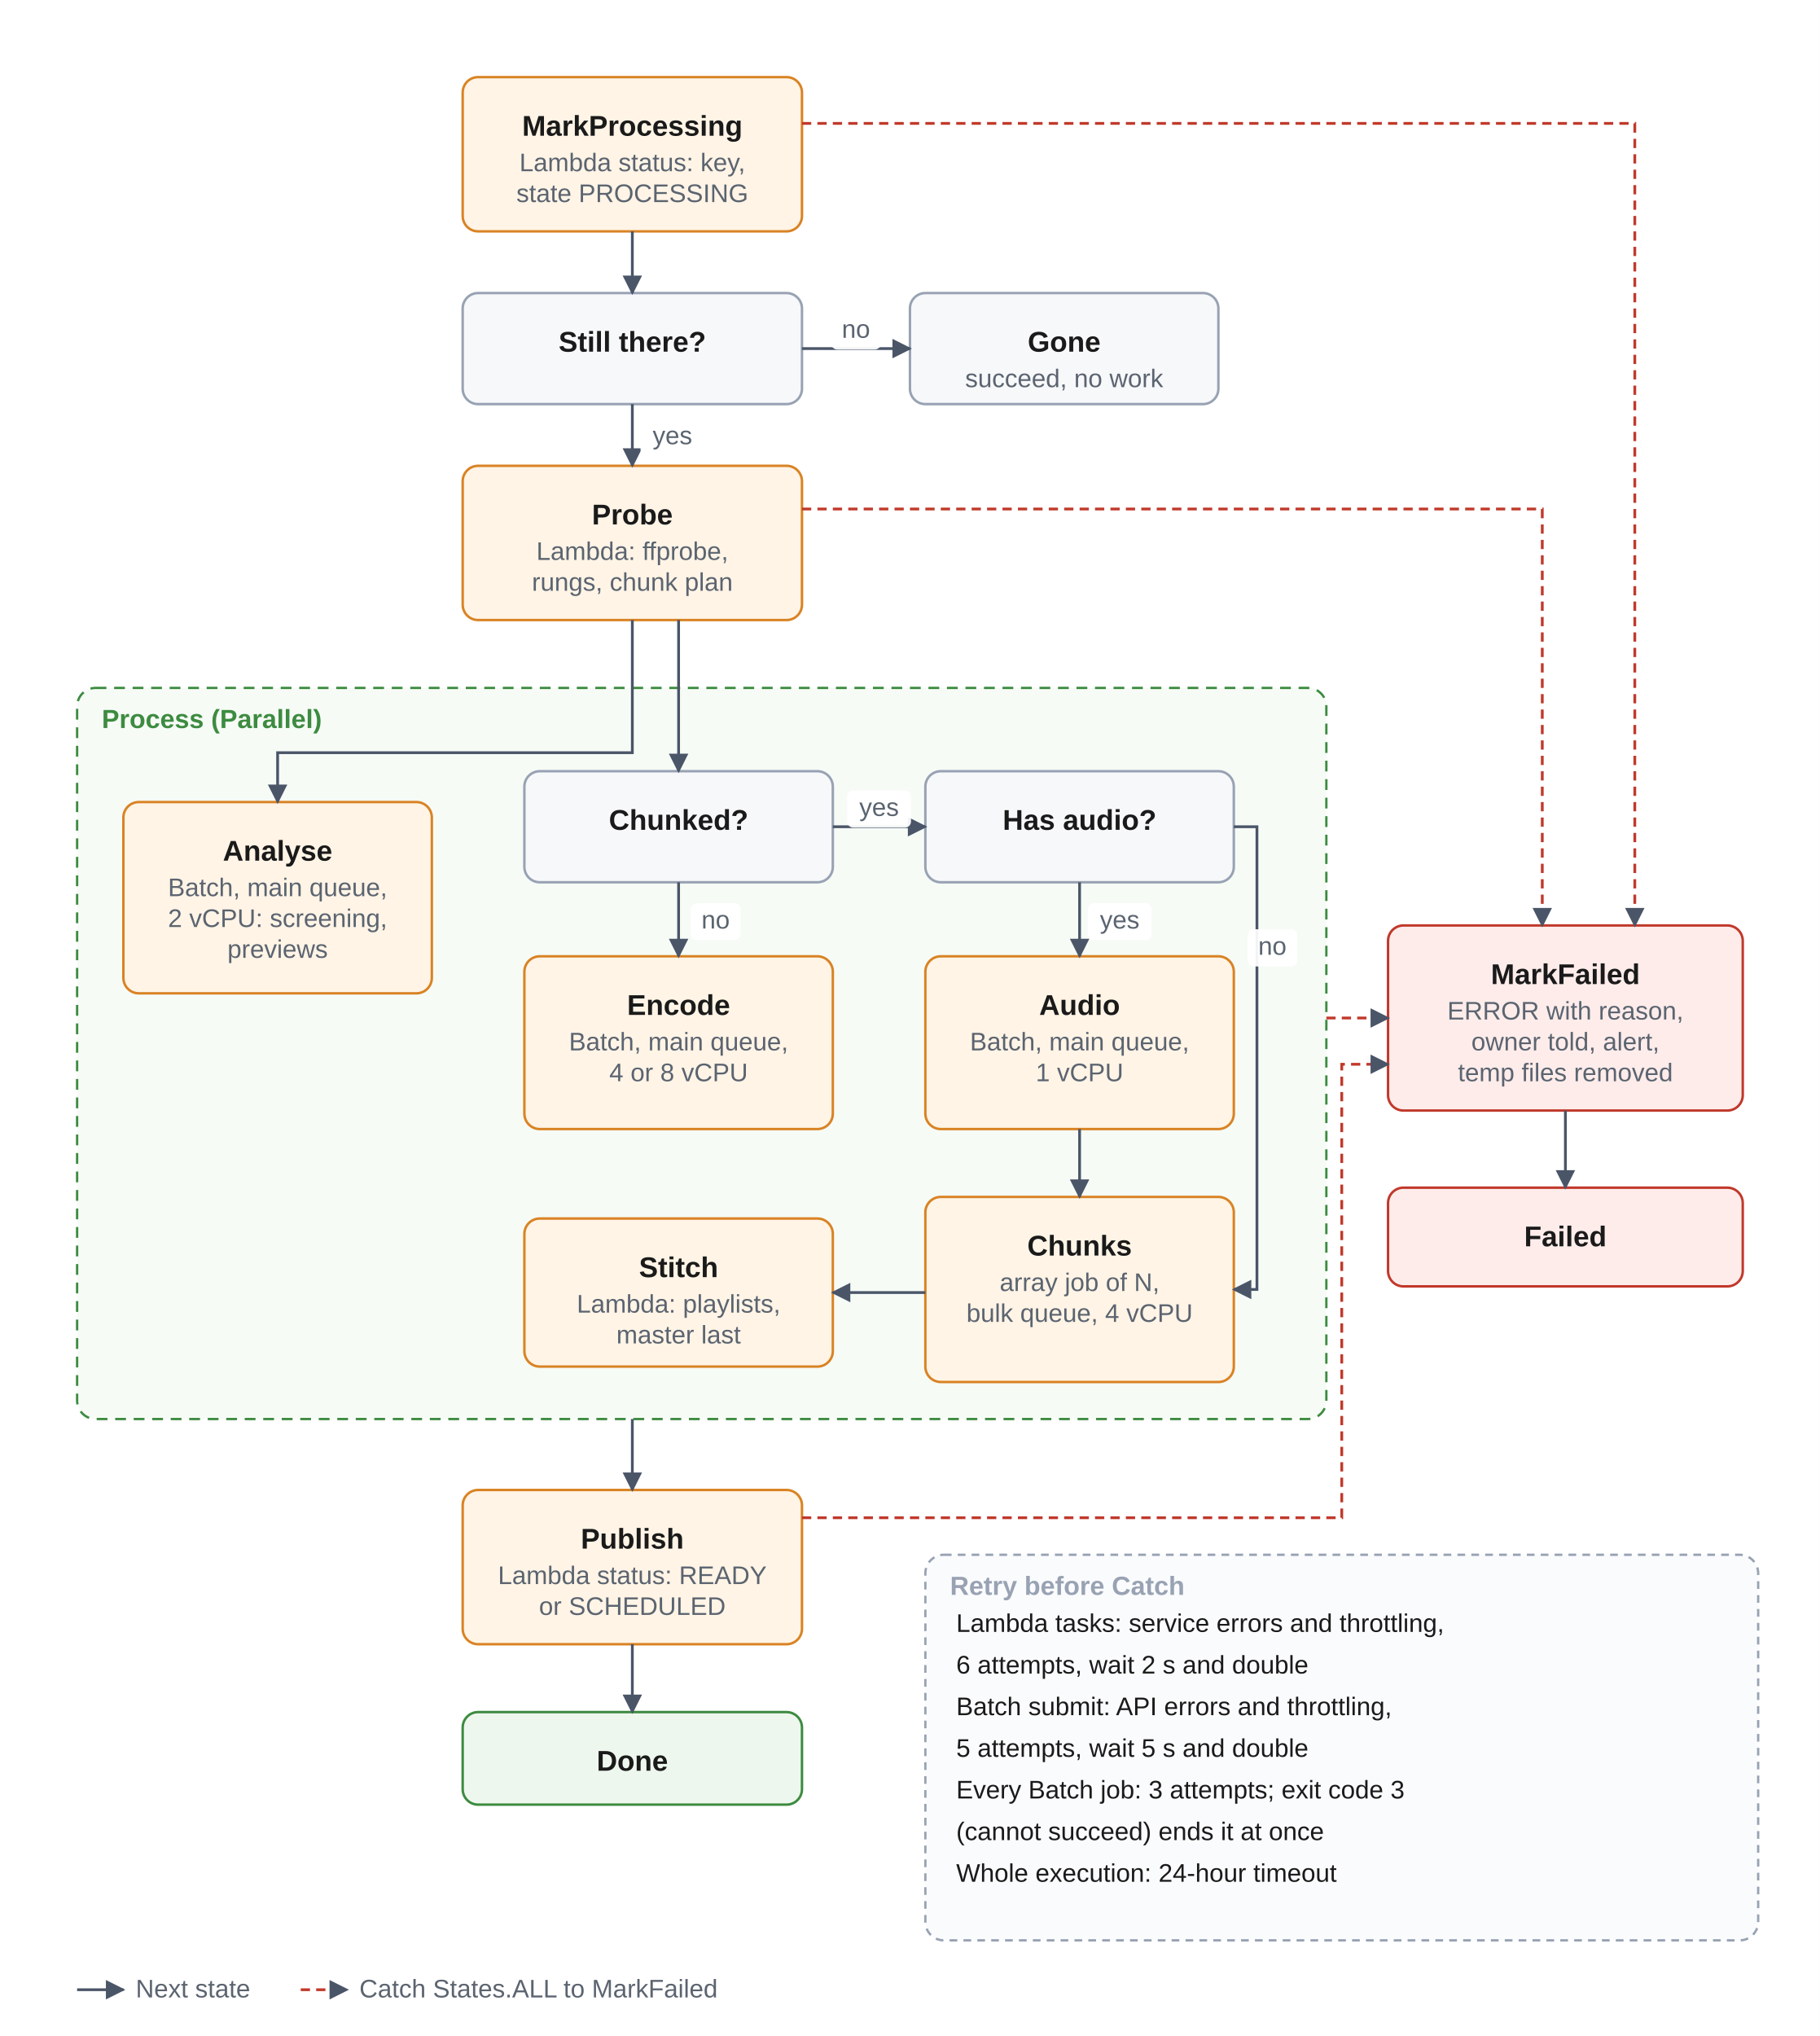
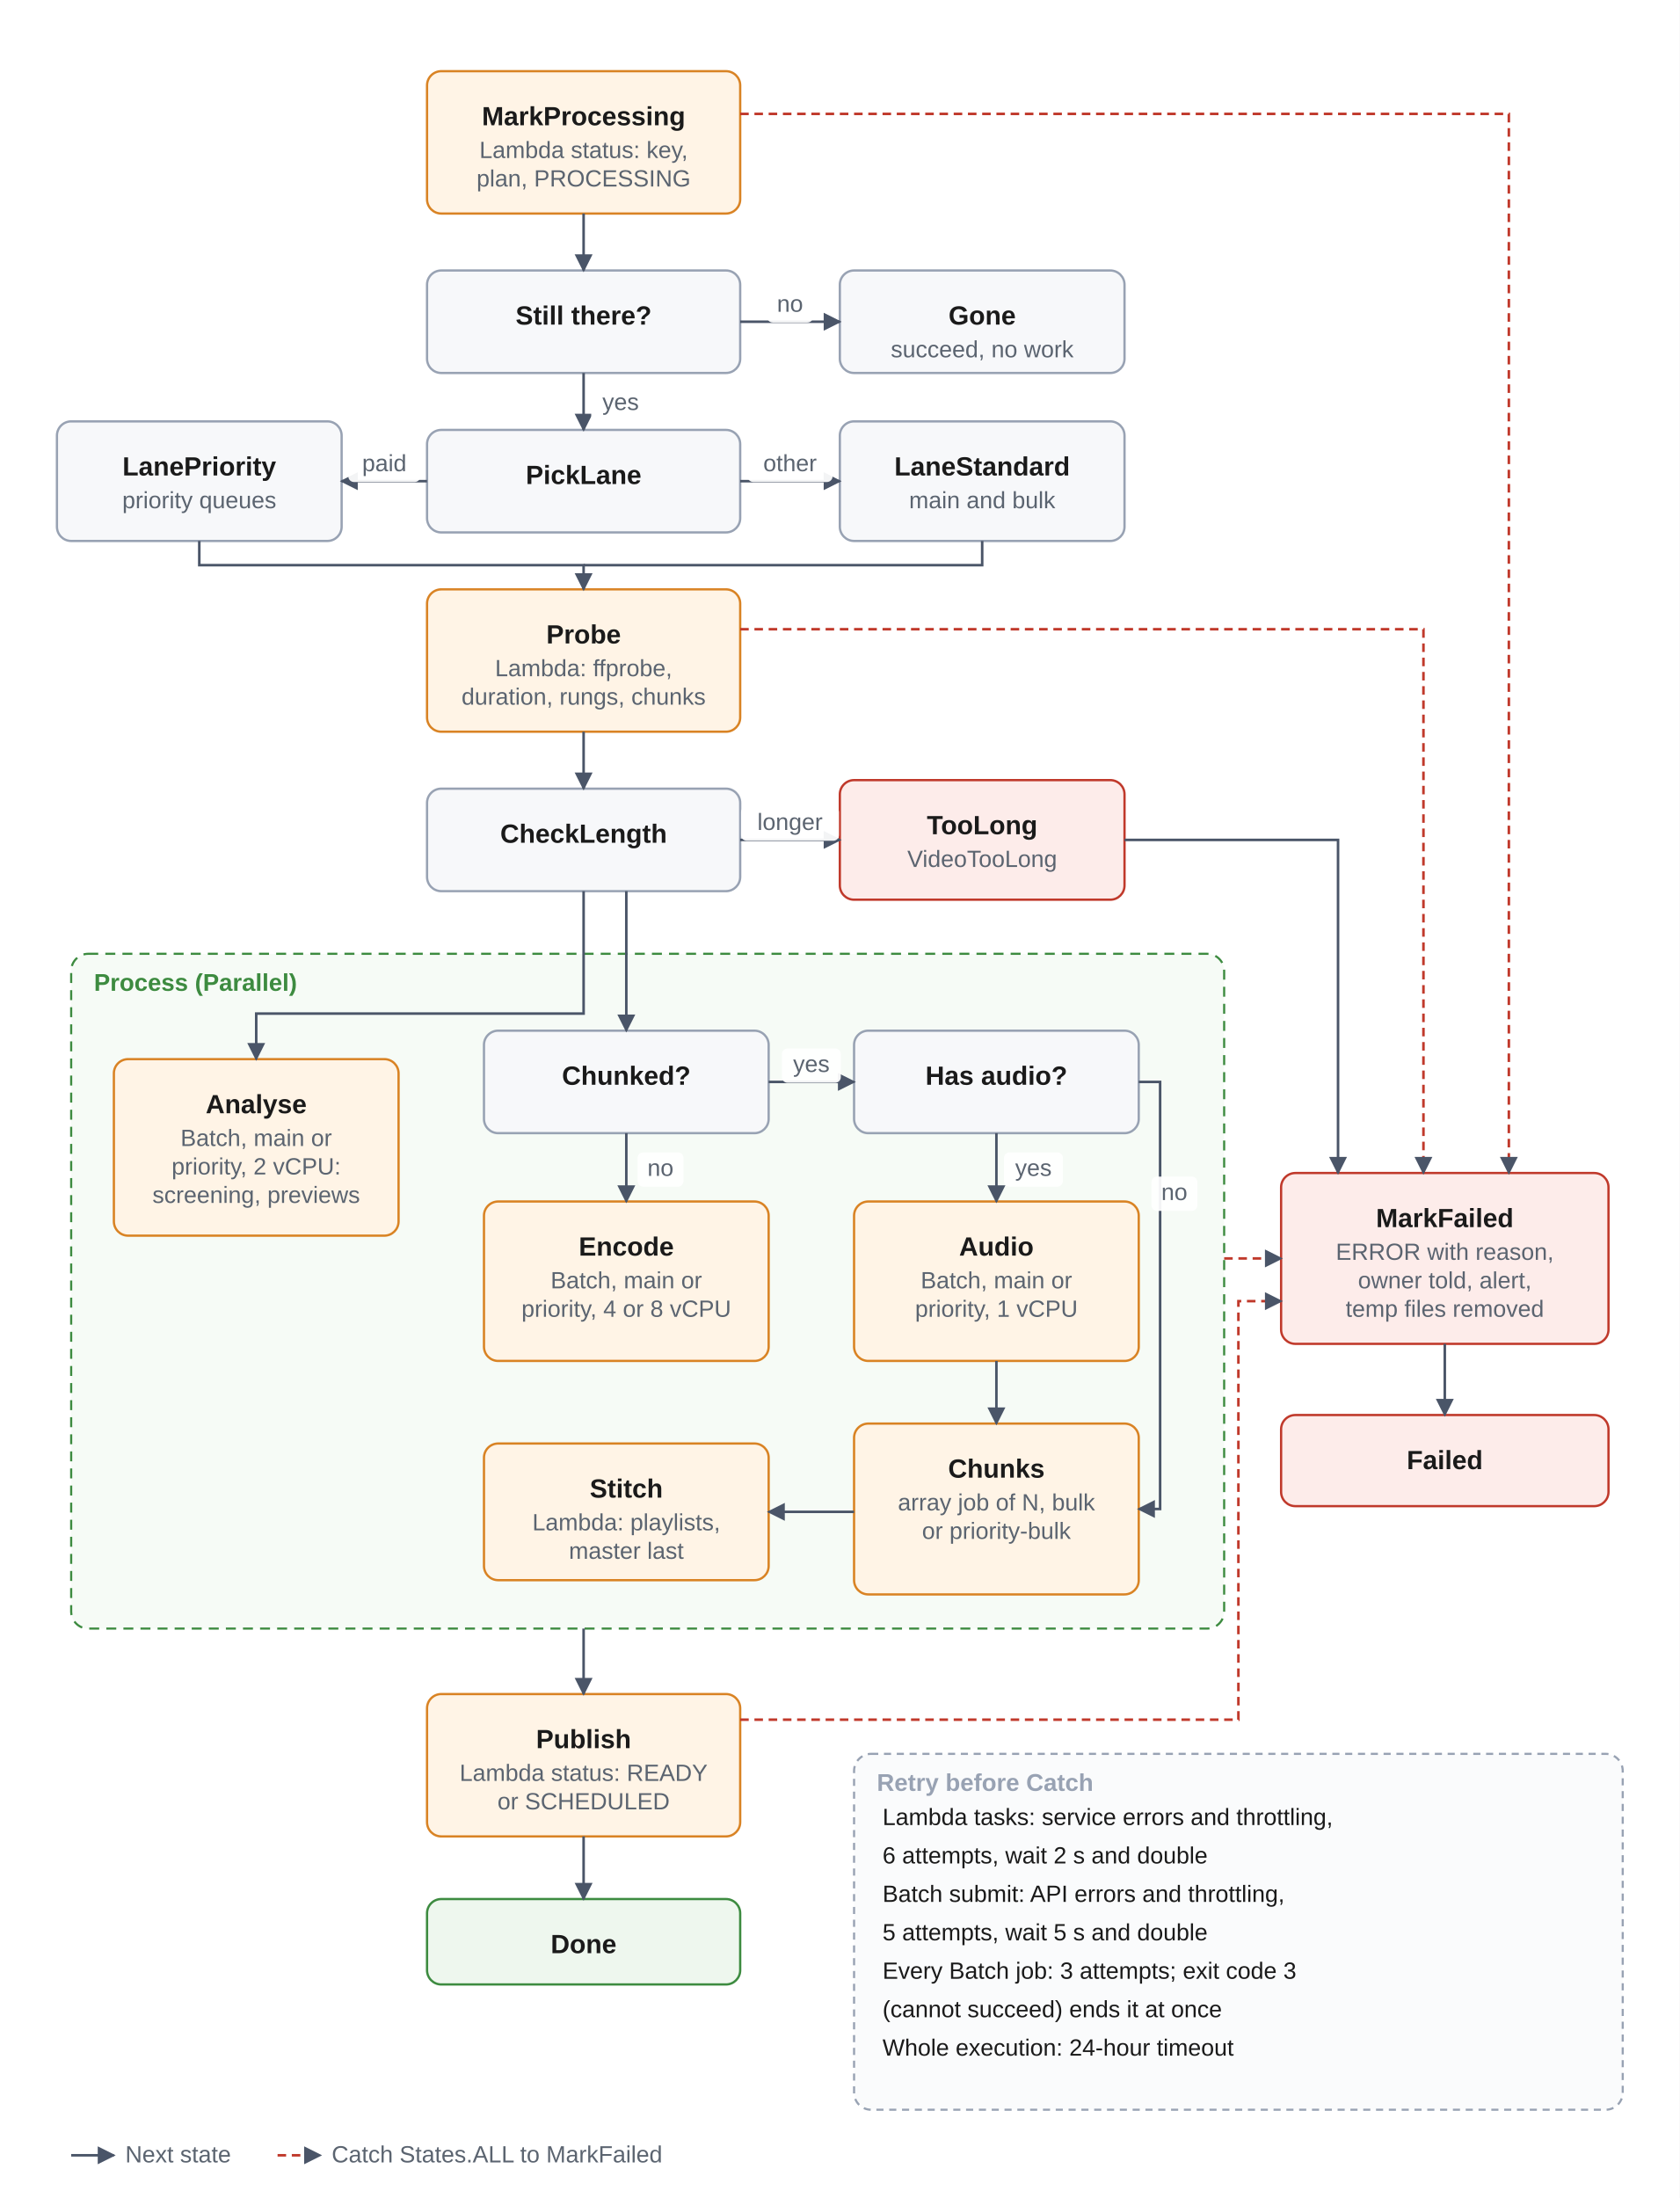
- <svg xmlns="http://www.w3.org/2000/svg" width="1180" height="1320" viewBox="0 0 1180 1320">
+ <svg xmlns="http://www.w3.org/2000/svg" width="1180" height="1544" viewBox="0 0 1180 1544">
  <defs>
    <marker id="arrow" viewBox="0 0 10 10" refX="9" refY="5" markerWidth="7" markerHeight="7" orient="auto-start-reverse">
      <path d="M 0 0 L 10 5 L 0 10 z" fill="#4a5568" />
    </marker>
  </defs>
-   <rect width="1180" height="1320" fill="#ffffff" />
+   <rect width="1180" height="1544" fill="#ffffff" />
  <rect x="300" y="50" width="220" height="100" rx="10" fill="#fff4e6" stroke="#d98324" stroke-width="1.6" />
  <text x="410" y="88.0" font-family="Arial, Helvetica, sans-serif" font-size="18.5" font-weight="bold" fill="#1a1a1a" text-anchor="middle">MarkProcessing</text>
  <text x="410" y="111.0" font-family="Arial, Helvetica, sans-serif" font-size="16.5" font-weight="normal" fill="#5b6470" text-anchor="middle">Lambda status: key,</text>
-   <text x="410" y="131.0" font-family="Arial, Helvetica, sans-serif" font-size="16.5" font-weight="normal" fill="#5b6470" text-anchor="middle">state PROCESSING</text>
+   <text x="410" y="131.0" font-family="Arial, Helvetica, sans-serif" font-size="16.5" font-weight="normal" fill="#5b6470" text-anchor="middle">plan, PROCESSING</text>
  <rect x="300" y="190" width="220" height="72" rx="10" fill="#f7f8fa" stroke="#98a2b3" stroke-width="1.6" />
  <text x="410" y="228.0" font-family="Arial, Helvetica, sans-serif" font-size="18.5" font-weight="bold" fill="#1a1a1a" text-anchor="middle">Still there?</text>
  <rect x="590" y="190" width="200" height="72" rx="10" fill="#f7f8fa" stroke="#98a2b3" stroke-width="1.6" />
  <text x="690" y="228.0" font-family="Arial, Helvetica, sans-serif" font-size="18.5" font-weight="bold" fill="#1a1a1a" text-anchor="middle">Gone</text>
  <text x="690" y="251.0" font-family="Arial, Helvetica, sans-serif" font-size="16.5" font-weight="normal" fill="#5b6470" text-anchor="middle">succeed, no work</text>
-   <rect x="300" y="302" width="220" height="100" rx="10" fill="#fff4e6" stroke="#d98324" stroke-width="1.6" />
-   <text x="410" y="340.0" font-family="Arial, Helvetica, sans-serif" font-size="18.5" font-weight="bold" fill="#1a1a1a" text-anchor="middle">Probe</text>
-   <text x="410" y="363.0" font-family="Arial, Helvetica, sans-serif" font-size="16.5" font-weight="normal" fill="#5b6470" text-anchor="middle">Lambda: ffprobe,</text>
-   <text x="410" y="383.0" font-family="Arial, Helvetica, sans-serif" font-size="16.5" font-weight="normal" fill="#5b6470" text-anchor="middle">rungs, chunk plan</text>
-   <rect x="50" y="446" width="810" height="474" rx="12" fill="#f6fbf6" stroke="#3d8b40" stroke-width="1.5" stroke-dasharray="7 5" />
-   <text x="66" y="472.0" font-family="Arial, Helvetica, sans-serif" font-size="17" font-weight="bold" fill="#3d8b40" text-anchor="start">Process (Parallel)</text>
-   <rect x="80" y="520" width="200" height="124" rx="10" fill="#fff4e6" stroke="#d98324" stroke-width="1.6" />
-   <text x="180" y="558.0" font-family="Arial, Helvetica, sans-serif" font-size="18.5" font-weight="bold" fill="#1a1a1a" text-anchor="middle">Analyse</text>
-   <text x="180" y="581.0" font-family="Arial, Helvetica, sans-serif" font-size="16.5" font-weight="normal" fill="#5b6470" text-anchor="middle">Batch, main queue,</text>
-   <text x="180" y="601.0" font-family="Arial, Helvetica, sans-serif" font-size="16.5" font-weight="normal" fill="#5b6470" text-anchor="middle">2 vCPU: screening,</text>
-   <text x="180" y="621.0" font-family="Arial, Helvetica, sans-serif" font-size="16.5" font-weight="normal" fill="#5b6470" text-anchor="middle">previews</text>
-   <rect x="340" y="500" width="200" height="72" rx="10" fill="#f7f8fa" stroke="#98a2b3" stroke-width="1.6" />
-   <text x="440" y="538.0" font-family="Arial, Helvetica, sans-serif" font-size="18.5" font-weight="bold" fill="#1a1a1a" text-anchor="middle">Chunked?</text>
-   <rect x="340" y="620" width="200" height="112" rx="10" fill="#fff4e6" stroke="#d98324" stroke-width="1.6" />
-   <text x="440" y="658.0" font-family="Arial, Helvetica, sans-serif" font-size="18.5" font-weight="bold" fill="#1a1a1a" text-anchor="middle">Encode</text>
-   <text x="440" y="681.0" font-family="Arial, Helvetica, sans-serif" font-size="16.5" font-weight="normal" fill="#5b6470" text-anchor="middle">Batch, main queue,</text>
-   <text x="440" y="701.0" font-family="Arial, Helvetica, sans-serif" font-size="16.5" font-weight="normal" fill="#5b6470" text-anchor="middle">4 or 8 vCPU</text>
-   <rect x="600" y="500" width="200" height="72" rx="10" fill="#f7f8fa" stroke="#98a2b3" stroke-width="1.6" />
-   <text x="700" y="538.0" font-family="Arial, Helvetica, sans-serif" font-size="18.5" font-weight="bold" fill="#1a1a1a" text-anchor="middle">Has audio?</text>
-   <rect x="600" y="620" width="200" height="112" rx="10" fill="#fff4e6" stroke="#d98324" stroke-width="1.6" />
-   <text x="700" y="658.0" font-family="Arial, Helvetica, sans-serif" font-size="18.5" font-weight="bold" fill="#1a1a1a" text-anchor="middle">Audio</text>
-   <text x="700" y="681.0" font-family="Arial, Helvetica, sans-serif" font-size="16.5" font-weight="normal" fill="#5b6470" text-anchor="middle">Batch, main queue,</text>
-   <text x="700" y="701.0" font-family="Arial, Helvetica, sans-serif" font-size="16.5" font-weight="normal" fill="#5b6470" text-anchor="middle">1 vCPU</text>
-   <rect x="600" y="776" width="200" height="120" rx="10" fill="#fff4e6" stroke="#d98324" stroke-width="1.6" />
-   <text x="700" y="814.0" font-family="Arial, Helvetica, sans-serif" font-size="18.5" font-weight="bold" fill="#1a1a1a" text-anchor="middle">Chunks</text>
-   <text x="700" y="837.0" font-family="Arial, Helvetica, sans-serif" font-size="16.5" font-weight="normal" fill="#5b6470" text-anchor="middle">array job of N,</text>
-   <text x="700" y="857.0" font-family="Arial, Helvetica, sans-serif" font-size="16.5" font-weight="normal" fill="#5b6470" text-anchor="middle">bulk queue, 4 vCPU</text>
-   <rect x="340" y="790" width="200" height="96" rx="10" fill="#fff4e6" stroke="#d98324" stroke-width="1.6" />
-   <text x="440" y="828.0" font-family="Arial, Helvetica, sans-serif" font-size="18.5" font-weight="bold" fill="#1a1a1a" text-anchor="middle">Stitch</text>
-   <text x="440" y="851.0" font-family="Arial, Helvetica, sans-serif" font-size="16.5" font-weight="normal" fill="#5b6470" text-anchor="middle">Lambda: playlists,</text>
-   <text x="440" y="871.0" font-family="Arial, Helvetica, sans-serif" font-size="16.5" font-weight="normal" fill="#5b6470" text-anchor="middle">master last</text>
-   <rect x="300" y="966" width="220" height="100" rx="10" fill="#fff4e6" stroke="#d98324" stroke-width="1.6" />
-   <text x="410" y="1004.0" font-family="Arial, Helvetica, sans-serif" font-size="18.5" font-weight="bold" fill="#1a1a1a" text-anchor="middle">Publish</text>
-   <text x="410" y="1027.0" font-family="Arial, Helvetica, sans-serif" font-size="16.5" font-weight="normal" fill="#5b6470" text-anchor="middle">Lambda status: READY</text>
-   <text x="410" y="1047.0" font-family="Arial, Helvetica, sans-serif" font-size="16.5" font-weight="normal" fill="#5b6470" text-anchor="middle">or SCHEDULED</text>
-   <rect x="300" y="1110" width="220" height="60" rx="10" fill="#eef7ee" stroke="#3d8b40" stroke-width="1.6" />
-   <text x="410" y="1148.0" font-family="Arial, Helvetica, sans-serif" font-size="18.5" font-weight="bold" fill="#1a1a1a" text-anchor="middle">Done</text>
-   <rect x="900" y="600" width="230" height="120" rx="10" fill="#fdecea" stroke="#c0392b" stroke-width="1.6" />
-   <text x="1015" y="638.0" font-family="Arial, Helvetica, sans-serif" font-size="18.5" font-weight="bold" fill="#1a1a1a" text-anchor="middle">MarkFailed</text>
-   <text x="1015" y="661.0" font-family="Arial, Helvetica, sans-serif" font-size="16.5" font-weight="normal" fill="#5b6470" text-anchor="middle">ERROR with reason,</text>
-   <text x="1015" y="681.0" font-family="Arial, Helvetica, sans-serif" font-size="16.5" font-weight="normal" fill="#5b6470" text-anchor="middle">owner told, alert,</text>
-   <text x="1015" y="701.0" font-family="Arial, Helvetica, sans-serif" font-size="16.5" font-weight="normal" fill="#5b6470" text-anchor="middle">temp files removed</text>
-   <rect x="900" y="770" width="230" height="64" rx="10" fill="#fdecea" stroke="#c0392b" stroke-width="1.6" />
-   <text x="1015" y="808.0" font-family="Arial, Helvetica, sans-serif" font-size="18.5" font-weight="bold" fill="#1a1a1a" text-anchor="middle">Failed</text>
+   <rect x="300" y="302" width="220" height="72" rx="10" fill="#f7f8fa" stroke="#98a2b3" stroke-width="1.6" />
+   <text x="410" y="340.0" font-family="Arial, Helvetica, sans-serif" font-size="18.5" font-weight="bold" fill="#1a1a1a" text-anchor="middle">PickLane</text>
+   <rect x="40" y="296" width="200" height="84" rx="10" fill="#f7f8fa" stroke="#98a2b3" stroke-width="1.6" />
+   <text x="140" y="334.0" font-family="Arial, Helvetica, sans-serif" font-size="18.5" font-weight="bold" fill="#1a1a1a" text-anchor="middle">LanePriority</text>
+   <text x="140" y="357.0" font-family="Arial, Helvetica, sans-serif" font-size="16.5" font-weight="normal" fill="#5b6470" text-anchor="middle">priority queues</text>
+   <rect x="590" y="296" width="200" height="84" rx="10" fill="#f7f8fa" stroke="#98a2b3" stroke-width="1.6" />
+   <text x="690" y="334.0" font-family="Arial, Helvetica, sans-serif" font-size="18.5" font-weight="bold" fill="#1a1a1a" text-anchor="middle">LaneStandard</text>
+   <text x="690" y="357.0" font-family="Arial, Helvetica, sans-serif" font-size="16.5" font-weight="normal" fill="#5b6470" text-anchor="middle">main and bulk</text>
+   <rect x="300" y="414" width="220" height="100" rx="10" fill="#fff4e6" stroke="#d98324" stroke-width="1.6" />
+   <text x="410" y="452.0" font-family="Arial, Helvetica, sans-serif" font-size="18.5" font-weight="bold" fill="#1a1a1a" text-anchor="middle">Probe</text>
+   <text x="410" y="475.0" font-family="Arial, Helvetica, sans-serif" font-size="16.5" font-weight="normal" fill="#5b6470" text-anchor="middle">Lambda: ffprobe,</text>
+   <text x="410" y="495.0" font-family="Arial, Helvetica, sans-serif" font-size="16.5" font-weight="normal" fill="#5b6470" text-anchor="middle">duration, rungs, chunks</text>
+   <rect x="300" y="554" width="220" height="72" rx="10" fill="#f7f8fa" stroke="#98a2b3" stroke-width="1.6" />
+   <text x="410" y="592.0" font-family="Arial, Helvetica, sans-serif" font-size="18.5" font-weight="bold" fill="#1a1a1a" text-anchor="middle">CheckLength</text>
+   <rect x="590" y="548" width="200" height="84" rx="10" fill="#fdecea" stroke="#c0392b" stroke-width="1.6" />
+   <text x="690" y="586.0" font-family="Arial, Helvetica, sans-serif" font-size="18.5" font-weight="bold" fill="#1a1a1a" text-anchor="middle">TooLong</text>
+   <text x="690" y="609.0" font-family="Arial, Helvetica, sans-serif" font-size="16.5" font-weight="normal" fill="#5b6470" text-anchor="middle">VideoTooLong</text>
+   <rect x="50" y="670" width="810" height="474" rx="12" fill="#f6fbf6" stroke="#3d8b40" stroke-width="1.5" stroke-dasharray="7 5" />
+   <text x="66" y="696.0" font-family="Arial, Helvetica, sans-serif" font-size="17" font-weight="bold" fill="#3d8b40" text-anchor="start">Process (Parallel)</text>
+   <rect x="80" y="744" width="200" height="124" rx="10" fill="#fff4e6" stroke="#d98324" stroke-width="1.6" />
+   <text x="180" y="782.0" font-family="Arial, Helvetica, sans-serif" font-size="18.5" font-weight="bold" fill="#1a1a1a" text-anchor="middle">Analyse</text>
+   <text x="180" y="805.0" font-family="Arial, Helvetica, sans-serif" font-size="16.5" font-weight="normal" fill="#5b6470" text-anchor="middle">Batch, main or</text>
+   <text x="180" y="825.0" font-family="Arial, Helvetica, sans-serif" font-size="16.5" font-weight="normal" fill="#5b6470" text-anchor="middle">priority, 2 vCPU:</text>
+   <text x="180" y="845.0" font-family="Arial, Helvetica, sans-serif" font-size="16.5" font-weight="normal" fill="#5b6470" text-anchor="middle">screening, previews</text>
+   <rect x="340" y="724" width="200" height="72" rx="10" fill="#f7f8fa" stroke="#98a2b3" stroke-width="1.6" />
+   <text x="440" y="762.0" font-family="Arial, Helvetica, sans-serif" font-size="18.5" font-weight="bold" fill="#1a1a1a" text-anchor="middle">Chunked?</text>
+   <rect x="340" y="844" width="200" height="112" rx="10" fill="#fff4e6" stroke="#d98324" stroke-width="1.6" />
+   <text x="440" y="882.0" font-family="Arial, Helvetica, sans-serif" font-size="18.5" font-weight="bold" fill="#1a1a1a" text-anchor="middle">Encode</text>
+   <text x="440" y="905.0" font-family="Arial, Helvetica, sans-serif" font-size="16.5" font-weight="normal" fill="#5b6470" text-anchor="middle">Batch, main or</text>
+   <text x="440" y="925.0" font-family="Arial, Helvetica, sans-serif" font-size="16.5" font-weight="normal" fill="#5b6470" text-anchor="middle">priority, 4 or 8 vCPU</text>
+   <rect x="600" y="724" width="200" height="72" rx="10" fill="#f7f8fa" stroke="#98a2b3" stroke-width="1.6" />
+   <text x="700" y="762.0" font-family="Arial, Helvetica, sans-serif" font-size="18.5" font-weight="bold" fill="#1a1a1a" text-anchor="middle">Has audio?</text>
+   <rect x="600" y="844" width="200" height="112" rx="10" fill="#fff4e6" stroke="#d98324" stroke-width="1.6" />
+   <text x="700" y="882.0" font-family="Arial, Helvetica, sans-serif" font-size="18.5" font-weight="bold" fill="#1a1a1a" text-anchor="middle">Audio</text>
+   <text x="700" y="905.0" font-family="Arial, Helvetica, sans-serif" font-size="16.5" font-weight="normal" fill="#5b6470" text-anchor="middle">Batch, main or</text>
+   <text x="700" y="925.0" font-family="Arial, Helvetica, sans-serif" font-size="16.5" font-weight="normal" fill="#5b6470" text-anchor="middle">priority, 1 vCPU</text>
+   <rect x="600" y="1000" width="200" height="120" rx="10" fill="#fff4e6" stroke="#d98324" stroke-width="1.6" />
+   <text x="700" y="1038.0" font-family="Arial, Helvetica, sans-serif" font-size="18.5" font-weight="bold" fill="#1a1a1a" text-anchor="middle">Chunks</text>
+   <text x="700" y="1061.0" font-family="Arial, Helvetica, sans-serif" font-size="16.5" font-weight="normal" fill="#5b6470" text-anchor="middle">array job of N, bulk</text>
+   <text x="700" y="1081.0" font-family="Arial, Helvetica, sans-serif" font-size="16.5" font-weight="normal" fill="#5b6470" text-anchor="middle">or priority-bulk</text>
+   <rect x="340" y="1014" width="200" height="96" rx="10" fill="#fff4e6" stroke="#d98324" stroke-width="1.6" />
+   <text x="440" y="1052.0" font-family="Arial, Helvetica, sans-serif" font-size="18.5" font-weight="bold" fill="#1a1a1a" text-anchor="middle">Stitch</text>
+   <text x="440" y="1075.0" font-family="Arial, Helvetica, sans-serif" font-size="16.5" font-weight="normal" fill="#5b6470" text-anchor="middle">Lambda: playlists,</text>
+   <text x="440" y="1095.0" font-family="Arial, Helvetica, sans-serif" font-size="16.5" font-weight="normal" fill="#5b6470" text-anchor="middle">master last</text>
+   <rect x="300" y="1190" width="220" height="100" rx="10" fill="#fff4e6" stroke="#d98324" stroke-width="1.6" />
+   <text x="410" y="1228.0" font-family="Arial, Helvetica, sans-serif" font-size="18.5" font-weight="bold" fill="#1a1a1a" text-anchor="middle">Publish</text>
+   <text x="410" y="1251.0" font-family="Arial, Helvetica, sans-serif" font-size="16.5" font-weight="normal" fill="#5b6470" text-anchor="middle">Lambda status: READY</text>
+   <text x="410" y="1271.0" font-family="Arial, Helvetica, sans-serif" font-size="16.5" font-weight="normal" fill="#5b6470" text-anchor="middle">or SCHEDULED</text>
+   <rect x="300" y="1334" width="220" height="60" rx="10" fill="#eef7ee" stroke="#3d8b40" stroke-width="1.6" />
+   <text x="410" y="1372.0" font-family="Arial, Helvetica, sans-serif" font-size="18.5" font-weight="bold" fill="#1a1a1a" text-anchor="middle">Done</text>
+   <rect x="900" y="824" width="230" height="120" rx="10" fill="#fdecea" stroke="#c0392b" stroke-width="1.6" />
+   <text x="1015" y="862.0" font-family="Arial, Helvetica, sans-serif" font-size="18.5" font-weight="bold" fill="#1a1a1a" text-anchor="middle">MarkFailed</text>
+   <text x="1015" y="885.0" font-family="Arial, Helvetica, sans-serif" font-size="16.5" font-weight="normal" fill="#5b6470" text-anchor="middle">ERROR with reason,</text>
+   <text x="1015" y="905.0" font-family="Arial, Helvetica, sans-serif" font-size="16.5" font-weight="normal" fill="#5b6470" text-anchor="middle">owner told, alert,</text>
+   <text x="1015" y="925.0" font-family="Arial, Helvetica, sans-serif" font-size="16.5" font-weight="normal" fill="#5b6470" text-anchor="middle">temp files removed</text>
+   <rect x="900" y="994" width="230" height="64" rx="10" fill="#fdecea" stroke="#c0392b" stroke-width="1.6" />
+   <text x="1015" y="1032.0" font-family="Arial, Helvetica, sans-serif" font-size="18.5" font-weight="bold" fill="#1a1a1a" text-anchor="middle">Failed</text>
  <path d="M 410 150 L 410 190" fill="none" stroke="#4a5568" stroke-width="1.8" marker-end="url(#arrow)" />
  <path d="M 520 226 L 590 226" fill="none" stroke="#4a5568" stroke-width="1.8" marker-end="url(#arrow)" />
  <path d="M 410 262 L 410 302" fill="none" stroke="#4a5568" stroke-width="1.8" marker-end="url(#arrow)" />
-   <path d="M 410 402 L 410 488 L 180 488 L 180 520" fill="none" stroke="#4a5568" stroke-width="1.8" marker-end="url(#arrow)" />
-   <path d="M 440 402 L 440 500" fill="none" stroke="#4a5568" stroke-width="1.8" marker-end="url(#arrow)" />
-   <path d="M 440 572 L 440 620" fill="none" stroke="#4a5568" stroke-width="1.8" marker-end="url(#arrow)" />
-   <path d="M 540 536 L 600 536" fill="none" stroke="#4a5568" stroke-width="1.8" marker-end="url(#arrow)" />
-   <path d="M 700 572 L 700 620" fill="none" stroke="#4a5568" stroke-width="1.8" marker-end="url(#arrow)" />
-   <path d="M 800 536 L 815 536 L 815 836 L 800 836" fill="none" stroke="#4a5568" stroke-width="1.8" marker-end="url(#arrow)" />
-   <path d="M 700 732 L 700 776" fill="none" stroke="#4a5568" stroke-width="1.8" marker-end="url(#arrow)" />
-   <path d="M 600 838 L 540 838" fill="none" stroke="#4a5568" stroke-width="1.8" marker-end="url(#arrow)" />
-   <path d="M 410 920 L 410 966" fill="none" stroke="#4a5568" stroke-width="1.8" marker-end="url(#arrow)" />
-   <path d="M 410 1066 L 410 1110" fill="none" stroke="#4a5568" stroke-width="1.8" marker-end="url(#arrow)" />
-   <path d="M 1015 720 L 1015 770" fill="none" stroke="#4a5568" stroke-width="1.8" marker-end="url(#arrow)" />
-   <path d="M 520 80 L 1060 80 L 1060 600" fill="none" stroke="#c0392b" stroke-width="1.8" stroke-dasharray="6 4" marker-end="url(#arrow)" />
-   <path d="M 520 330 L 1000 330 L 1000 600" fill="none" stroke="#c0392b" stroke-width="1.8" stroke-dasharray="6 4" marker-end="url(#arrow)" />
-   <path d="M 860 660 L 900 660" fill="none" stroke="#c0392b" stroke-width="1.8" stroke-dasharray="6 4" marker-end="url(#arrow)" />
-   <path d="M 520 984 L 870 984 L 870 690 L 900 690" fill="none" stroke="#c0392b" stroke-width="1.8" stroke-dasharray="6 4" marker-end="url(#arrow)" />
-   <rect x="600" y="1008" width="540" height="250" rx="12" fill="#fafbfc" stroke="#98a2b3" stroke-width="1.5" stroke-dasharray="5 4" />
-   <text x="616" y="1034.0" font-family="Arial, Helvetica, sans-serif" font-size="17" font-weight="bold" fill="#98a2b3" text-anchor="start">Retry before Catch</text>
-   <text x="620" y="1058.0" font-family="Arial, Helvetica, sans-serif" font-size="16.5" font-weight="normal" fill="#1a1a1a" text-anchor="start">Lambda tasks: service errors and throttling,</text>
-   <text x="620" y="1085.0" font-family="Arial, Helvetica, sans-serif" font-size="16.5" font-weight="normal" fill="#1a1a1a" text-anchor="start">   6 attempts, wait 2 s and double</text>
-   <text x="620" y="1112.0" font-family="Arial, Helvetica, sans-serif" font-size="16.5" font-weight="normal" fill="#1a1a1a" text-anchor="start">Batch submit: API errors and throttling,</text>
-   <text x="620" y="1139.0" font-family="Arial, Helvetica, sans-serif" font-size="16.5" font-weight="normal" fill="#1a1a1a" text-anchor="start">   5 attempts, wait 5 s and double</text>
-   <text x="620" y="1166.0" font-family="Arial, Helvetica, sans-serif" font-size="16.5" font-weight="normal" fill="#1a1a1a" text-anchor="start">Every Batch job: 3 attempts; exit code 3</text>
-   <text x="620" y="1193.0" font-family="Arial, Helvetica, sans-serif" font-size="16.5" font-weight="normal" fill="#1a1a1a" text-anchor="start">   (cannot succeed) ends it at once</text>
-   <text x="620" y="1220.0" font-family="Arial, Helvetica, sans-serif" font-size="16.5" font-weight="normal" fill="#1a1a1a" text-anchor="start">Whole execution: 24-hour timeout</text>
-   <path d="M 50 1290 L 80 1290" stroke="#4a5568" stroke-width="1.8" marker-end="url(#arrow)" />
-   <text x="88" y="1295.0" font-family="Arial, Helvetica, sans-serif" font-size="16.5" font-weight="normal" fill="#5b6470" text-anchor="start">Next state</text>
-   <path d="M 195 1290 L 225 1290" stroke="#c0392b" stroke-width="1.8" stroke-dasharray="6 4" marker-end="url(#arrow)" />
-   <text x="233" y="1295.0" font-family="Arial, Helvetica, sans-serif" font-size="16.5" font-weight="normal" fill="#5b6470" text-anchor="start">Catch States.ALL to MarkFailed</text>
+   <path d="M 300 338 L 240 338" fill="none" stroke="#4a5568" stroke-width="1.8" marker-end="url(#arrow)" />
+   <path d="M 520 338 L 590 338" fill="none" stroke="#4a5568" stroke-width="1.8" marker-end="url(#arrow)" />
+   <path d="M 140 380 L 140 397 L 410 397 L 410 414" fill="none" stroke="#4a5568" stroke-width="1.8" marker-end="url(#arrow)" />
+   <path d="M 690 380 L 690 397 L 410 397" fill="none" stroke="#4a5568" stroke-width="1.8" />
+   <path d="M 410 514 L 410 554" fill="none" stroke="#4a5568" stroke-width="1.8" marker-end="url(#arrow)" />
+   <path d="M 520 590 L 590 590" fill="none" stroke="#4a5568" stroke-width="1.8" marker-end="url(#arrow)" />
+   <path d="M 790 590 L 940 590 L 940 824" fill="none" stroke="#4a5568" stroke-width="1.8" marker-end="url(#arrow)" />
+   <path d="M 410 626 L 410 712 L 180 712 L 180 744" fill="none" stroke="#4a5568" stroke-width="1.8" marker-end="url(#arrow)" />
+   <path d="M 440 626 L 440 724" fill="none" stroke="#4a5568" stroke-width="1.8" marker-end="url(#arrow)" />
+   <path d="M 440 796 L 440 844" fill="none" stroke="#4a5568" stroke-width="1.8" marker-end="url(#arrow)" />
+   <path d="M 540 760 L 600 760" fill="none" stroke="#4a5568" stroke-width="1.8" marker-end="url(#arrow)" />
+   <path d="M 700 796 L 700 844" fill="none" stroke="#4a5568" stroke-width="1.8" marker-end="url(#arrow)" />
+   <path d="M 800 760 L 815 760 L 815 1060 L 800 1060" fill="none" stroke="#4a5568" stroke-width="1.8" marker-end="url(#arrow)" />
+   <path d="M 700 956 L 700 1000" fill="none" stroke="#4a5568" stroke-width="1.8" marker-end="url(#arrow)" />
+   <path d="M 600 1062 L 540 1062" fill="none" stroke="#4a5568" stroke-width="1.8" marker-end="url(#arrow)" />
+   <path d="M 410 1144 L 410 1190" fill="none" stroke="#4a5568" stroke-width="1.8" marker-end="url(#arrow)" />
+   <path d="M 410 1290 L 410 1334" fill="none" stroke="#4a5568" stroke-width="1.8" marker-end="url(#arrow)" />
+   <path d="M 1015 944 L 1015 994" fill="none" stroke="#4a5568" stroke-width="1.8" marker-end="url(#arrow)" />
+   <path d="M 520 80 L 1060 80 L 1060 824" fill="none" stroke="#c0392b" stroke-width="1.8" stroke-dasharray="6 4" marker-end="url(#arrow)" />
+   <path d="M 520 442 L 1000 442 L 1000 824" fill="none" stroke="#c0392b" stroke-width="1.8" stroke-dasharray="6 4" marker-end="url(#arrow)" />
+   <path d="M 860 884 L 900 884" fill="none" stroke="#c0392b" stroke-width="1.8" stroke-dasharray="6 4" marker-end="url(#arrow)" />
+   <path d="M 520 1208 L 870 1208 L 870 914 L 900 914" fill="none" stroke="#c0392b" stroke-width="1.8" stroke-dasharray="6 4" marker-end="url(#arrow)" />
+   <rect x="600" y="1232" width="540" height="250" rx="12" fill="#fafbfc" stroke="#98a2b3" stroke-width="1.5" stroke-dasharray="5 4" />
+   <text x="616" y="1258.0" font-family="Arial, Helvetica, sans-serif" font-size="17" font-weight="bold" fill="#98a2b3" text-anchor="start">Retry before Catch</text>
+   <text x="620" y="1282.0" font-family="Arial, Helvetica, sans-serif" font-size="16.5" font-weight="normal" fill="#1a1a1a" text-anchor="start">Lambda tasks: service errors and throttling,</text>
+   <text x="620" y="1309.0" font-family="Arial, Helvetica, sans-serif" font-size="16.5" font-weight="normal" fill="#1a1a1a" text-anchor="start">   6 attempts, wait 2 s and double</text>
+   <text x="620" y="1336.0" font-family="Arial, Helvetica, sans-serif" font-size="16.5" font-weight="normal" fill="#1a1a1a" text-anchor="start">Batch submit: API errors and throttling,</text>
+   <text x="620" y="1363.0" font-family="Arial, Helvetica, sans-serif" font-size="16.5" font-weight="normal" fill="#1a1a1a" text-anchor="start">   5 attempts, wait 5 s and double</text>
+   <text x="620" y="1390.0" font-family="Arial, Helvetica, sans-serif" font-size="16.5" font-weight="normal" fill="#1a1a1a" text-anchor="start">Every Batch job: 3 attempts; exit code 3</text>
+   <text x="620" y="1417.0" font-family="Arial, Helvetica, sans-serif" font-size="16.5" font-weight="normal" fill="#1a1a1a" text-anchor="start">   (cannot succeed) ends it at once</text>
+   <text x="620" y="1444.0" font-family="Arial, Helvetica, sans-serif" font-size="16.5" font-weight="normal" fill="#1a1a1a" text-anchor="start">Whole execution: 24-hour timeout</text>
+   <path d="M 50 1514 L 80 1514" stroke="#4a5568" stroke-width="1.8" marker-end="url(#arrow)" />
+   <text x="88" y="1519.0" font-family="Arial, Helvetica, sans-serif" font-size="16.5" font-weight="normal" fill="#5b6470" text-anchor="start">Next state</text>
+   <path d="M 195 1514 L 225 1514" stroke="#c0392b" stroke-width="1.8" stroke-dasharray="6 4" marker-end="url(#arrow)" />
+   <text x="233" y="1519.0" font-family="Arial, Helvetica, sans-serif" font-size="16.5" font-weight="normal" fill="#5b6470" text-anchor="start">Catch States.ALL to MarkFailed</text>
  <rect x="538.9" y="202.5" width="32.3" height="24.1" rx="4" fill="#ffffff" fill-opacity="0.93" />
  <text x="555" y="219.0" font-family="Arial, Helvetica, sans-serif" font-size="16.5" font-weight="normal" fill="#5b6470" text-anchor="middle">no</text>
  <rect x="415.3" y="271.5" width="41.4" height="24.1" rx="4" fill="#ffffff" fill-opacity="0.93" />
  <text x="436" y="288.0" font-family="Arial, Helvetica, sans-serif" font-size="16.5" font-weight="normal" fill="#5b6470" text-anchor="middle">yes</text>
-   <rect x="447.9" y="585.5" width="32.3" height="24.1" rx="4" fill="#ffffff" fill-opacity="0.93" />
-   <text x="464" y="602.0" font-family="Arial, Helvetica, sans-serif" font-size="16.5" font-weight="normal" fill="#5b6470" text-anchor="middle">no</text>
-   <rect x="549.3" y="512.5" width="41.4" height="24.1" rx="4" fill="#ffffff" fill-opacity="0.93" />
-   <text x="570" y="529.0" font-family="Arial, Helvetica, sans-serif" font-size="16.5" font-weight="normal" fill="#5b6470" text-anchor="middle">yes</text>
-   <rect x="705.3" y="585.5" width="41.4" height="24.1" rx="4" fill="#ffffff" fill-opacity="0.93" />
-   <text x="726" y="602.0" font-family="Arial, Helvetica, sans-serif" font-size="16.5" font-weight="normal" fill="#5b6470" text-anchor="middle">yes</text>
-   <rect x="808.9" y="602.5" width="32.3" height="24.1" rx="4" fill="#ffffff" fill-opacity="0.93" />
-   <text x="825" y="619.0" font-family="Arial, Helvetica, sans-serif" font-size="16.5" font-weight="normal" fill="#5b6470" text-anchor="middle">no</text>
+   <rect x="244.7" y="314.5" width="50.6" height="24.1" rx="4" fill="#ffffff" fill-opacity="0.93" />
+   <text x="270" y="331.0" font-family="Arial, Helvetica, sans-serif" font-size="16.5" font-weight="normal" fill="#5b6470" text-anchor="middle">paid</text>
+   <rect x="525.2" y="314.5" width="59.7" height="24.1" rx="4" fill="#ffffff" fill-opacity="0.93" />
+   <text x="555" y="331.0" font-family="Arial, Helvetica, sans-serif" font-size="16.5" font-weight="normal" fill="#5b6470" text-anchor="middle">other</text>
+   <rect x="520.6" y="566.5" width="68.8" height="24.1" rx="4" fill="#ffffff" fill-opacity="0.93" />
+   <text x="555" y="583.0" font-family="Arial, Helvetica, sans-serif" font-size="16.5" font-weight="normal" fill="#5b6470" text-anchor="middle">longer</text>
+   <rect x="447.9" y="809.5" width="32.3" height="24.1" rx="4" fill="#ffffff" fill-opacity="0.93" />
+   <text x="464" y="826.0" font-family="Arial, Helvetica, sans-serif" font-size="16.5" font-weight="normal" fill="#5b6470" text-anchor="middle">no</text>
+   <rect x="549.3" y="736.5" width="41.4" height="24.1" rx="4" fill="#ffffff" fill-opacity="0.93" />
+   <text x="570" y="753.0" font-family="Arial, Helvetica, sans-serif" font-size="16.5" font-weight="normal" fill="#5b6470" text-anchor="middle">yes</text>
+   <rect x="705.3" y="809.5" width="41.4" height="24.1" rx="4" fill="#ffffff" fill-opacity="0.93" />
+   <text x="726" y="826.0" font-family="Arial, Helvetica, sans-serif" font-size="16.5" font-weight="normal" fill="#5b6470" text-anchor="middle">yes</text>
+   <rect x="808.9" y="826.5" width="32.3" height="24.1" rx="4" fill="#ffffff" fill-opacity="0.93" />
+   <text x="825" y="843.0" font-family="Arial, Helvetica, sans-serif" font-size="16.5" font-weight="normal" fill="#5b6470" text-anchor="middle">no</text>
</svg>
